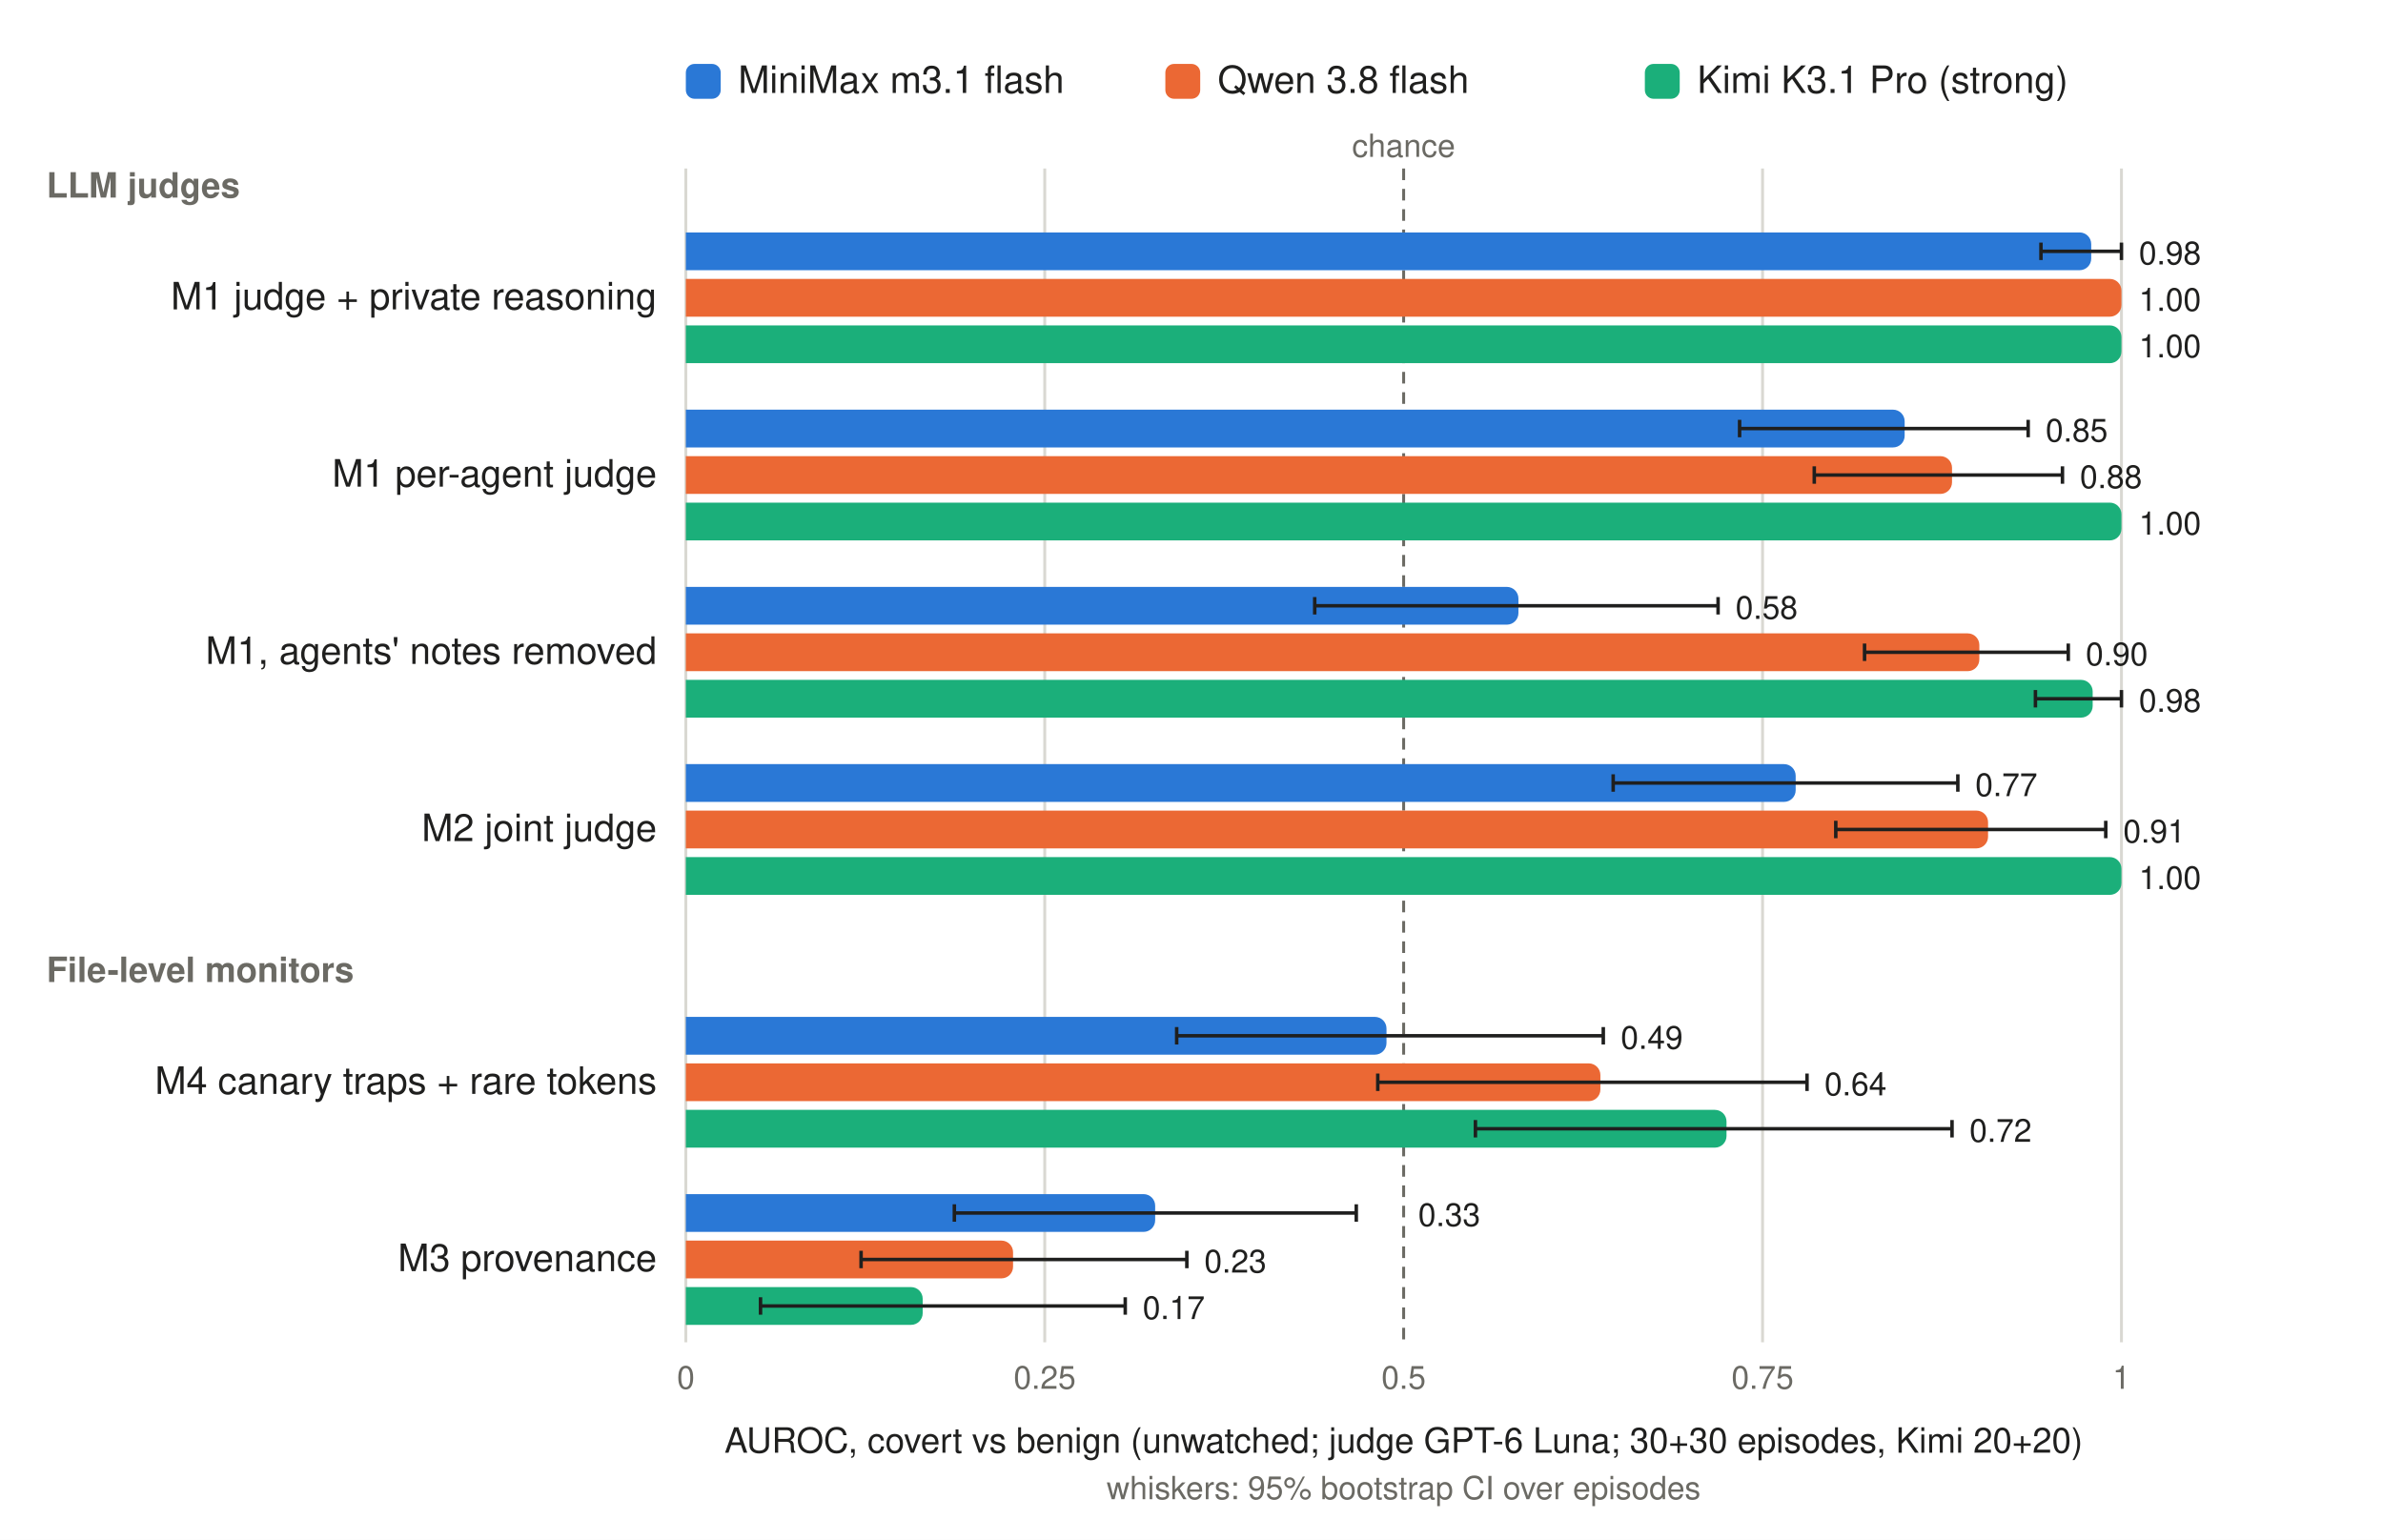
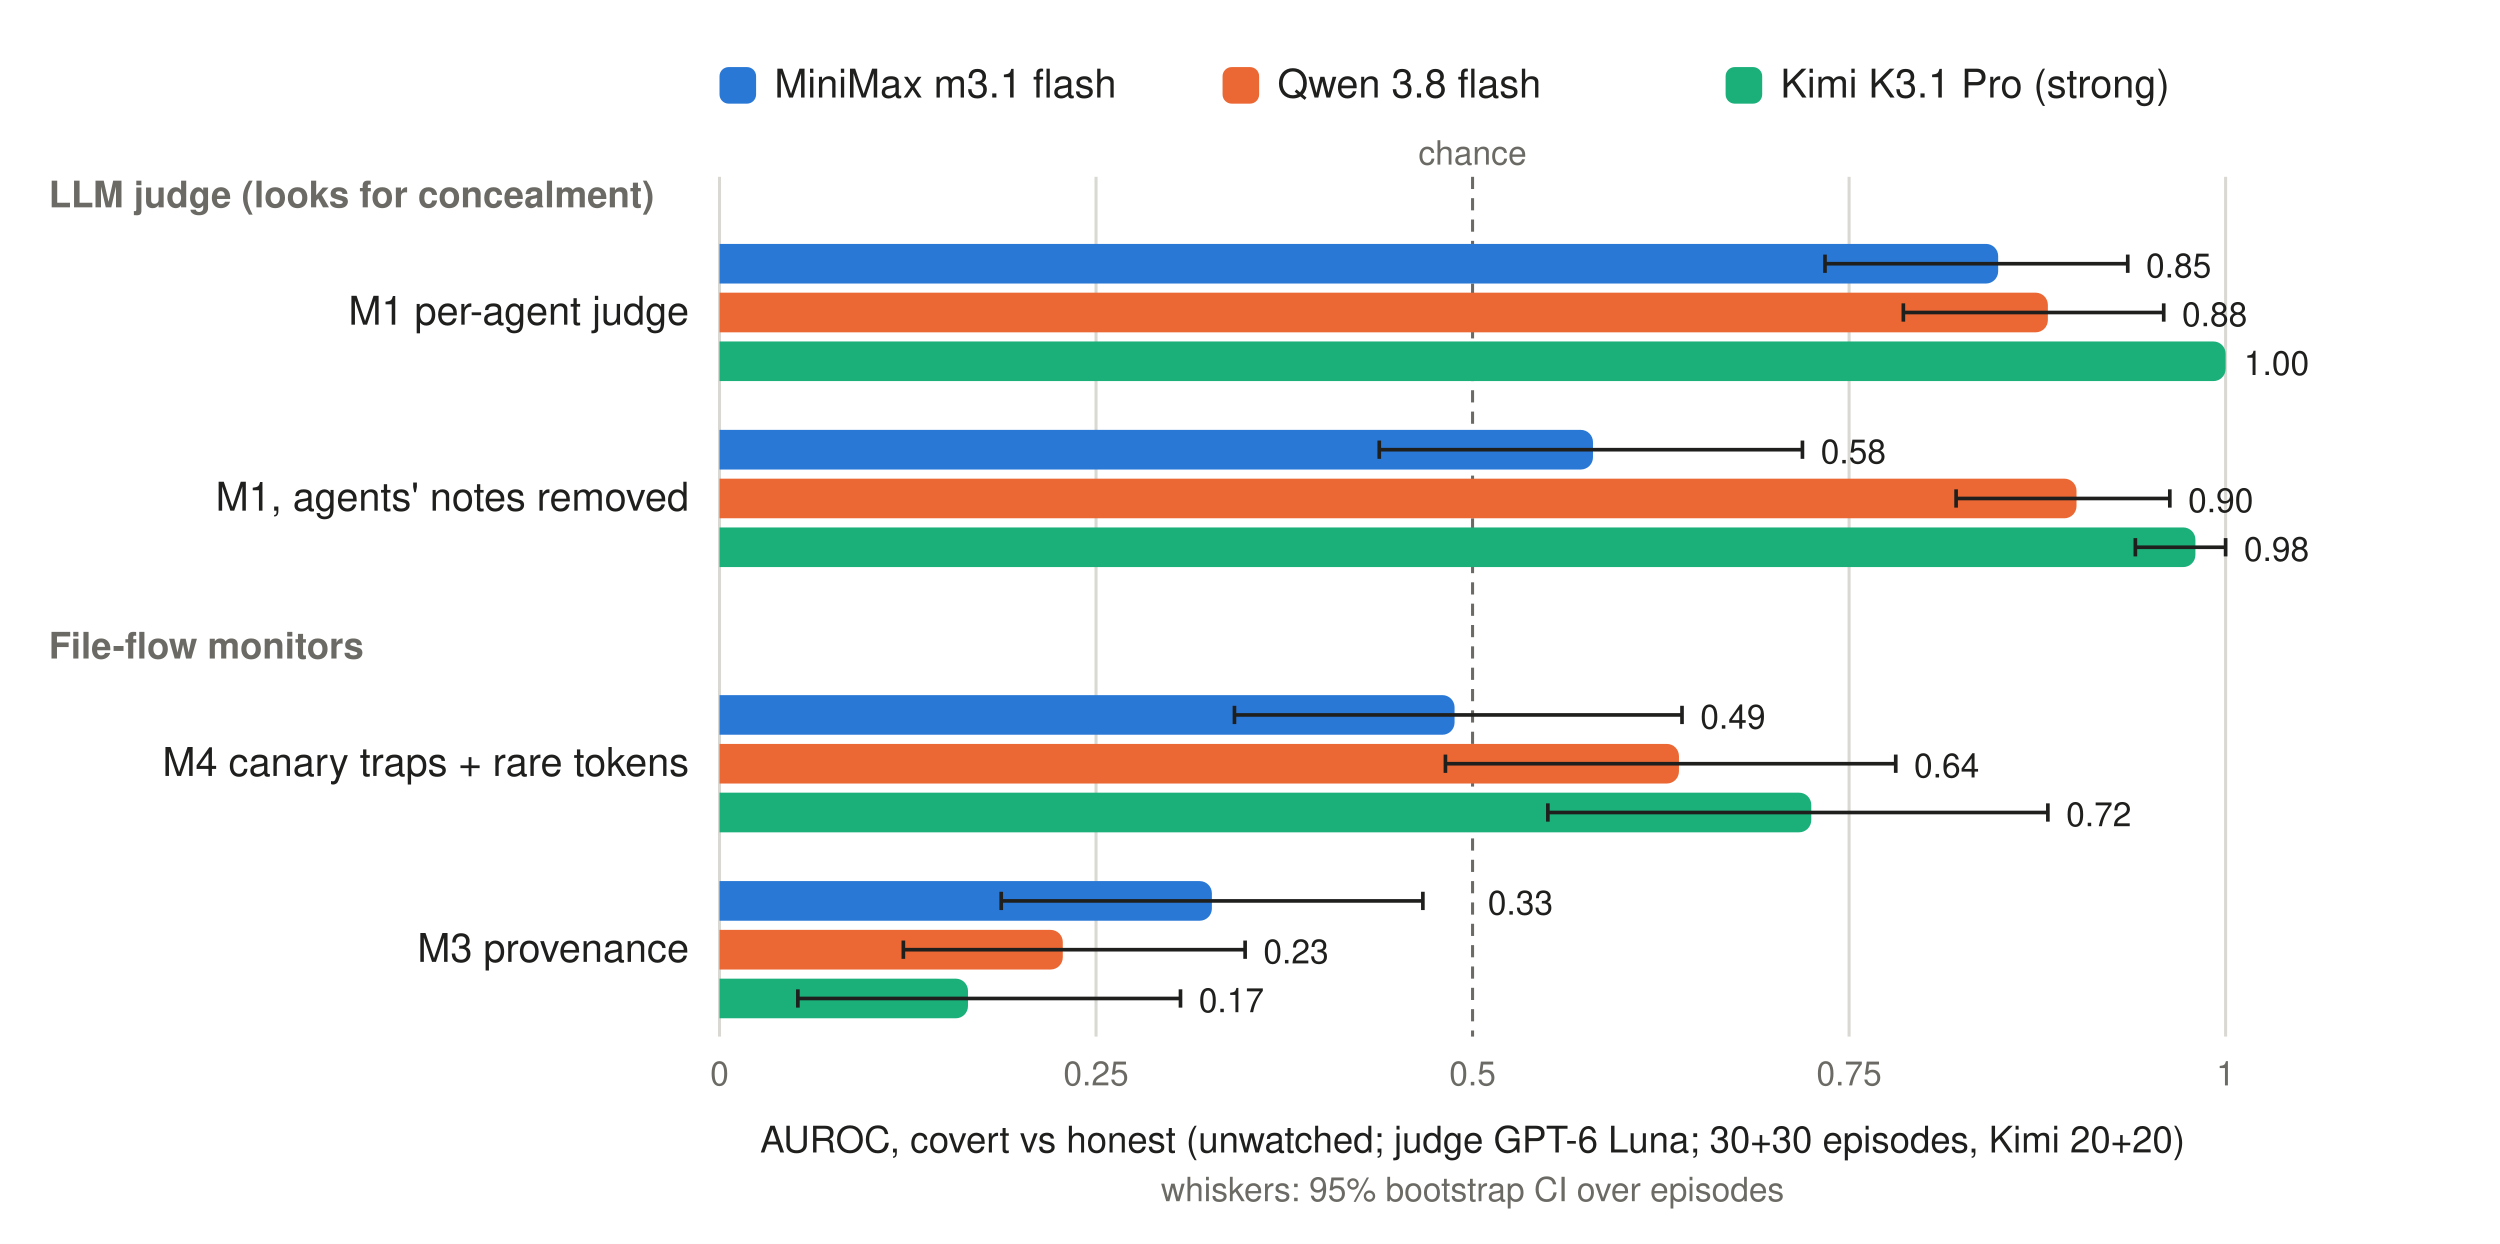
- <svg xmlns="http://www.w3.org/2000/svg" width="820" height="530" viewBox="0 0 820 530">
-   <rect width="820" height="530" fill="#ffffff" />
+ <svg xmlns="http://www.w3.org/2000/svg" width="820" height="408" viewBox="0 0 820 408">
+   <rect width="820" height="408" fill="#ffffff" />
  <rect x="236" y="22" width="12" height="12" rx="3" fill="#2a78d6" />
  <text x="254" y="32" font-family="Helvetica, Arial, sans-serif" font-size="13" fill="#1f1f1e">MiniMax m3.1 flash</text>
  <rect x="401" y="22" width="12" height="12" rx="3" fill="#eb6834" />
  <text x="419" y="32" font-family="Helvetica, Arial, sans-serif" font-size="13" fill="#1f1f1e">Qwen 3.8 flash</text>
  <rect x="566" y="22" width="12" height="12" rx="3" fill="#1baf7a" />
  <text x="584" y="32" font-family="Helvetica, Arial, sans-serif" font-size="13" fill="#1f1f1e">Kimi K3.1 Pro (strong)</text>
-   <line x1="236.0" y1="58" x2="236.0" y2="462" stroke="#d9d8d2" stroke-width="1" />
-   <text x="236.0" y="478" font-family="Helvetica, Arial, sans-serif" font-size="11" fill="#6b6a64" text-anchor="middle">0</text>
-   <line x1="359.5" y1="58" x2="359.5" y2="462" stroke="#d9d8d2" stroke-width="1" />
-   <text x="359.5" y="478" font-family="Helvetica, Arial, sans-serif" font-size="11" fill="#6b6a64" text-anchor="middle">0.25</text>
-   <line x1="483.0" y1="58" x2="483.0" y2="462" stroke="#6b6a64" stroke-width="1" stroke-dasharray="4 3" />
-   <text x="483.0" y="478" font-family="Helvetica, Arial, sans-serif" font-size="11" fill="#6b6a64" text-anchor="middle">0.5</text>
-   <line x1="606.5" y1="58" x2="606.5" y2="462" stroke="#d9d8d2" stroke-width="1" />
-   <text x="606.5" y="478" font-family="Helvetica, Arial, sans-serif" font-size="11" fill="#6b6a64" text-anchor="middle">0.75</text>
-   <line x1="730.0" y1="58" x2="730.0" y2="462" stroke="#d9d8d2" stroke-width="1" />
-   <text x="730.0" y="478" font-family="Helvetica, Arial, sans-serif" font-size="11" fill="#6b6a64" text-anchor="middle">1</text>
+   <line x1="236.0" y1="58" x2="236.0" y2="340" stroke="#d9d8d2" stroke-width="1" />
+   <text x="236.0" y="356" font-family="Helvetica, Arial, sans-serif" font-size="11" fill="#6b6a64" text-anchor="middle">0</text>
+   <line x1="359.5" y1="58" x2="359.5" y2="340" stroke="#d9d8d2" stroke-width="1" />
+   <text x="359.5" y="356" font-family="Helvetica, Arial, sans-serif" font-size="11" fill="#6b6a64" text-anchor="middle">0.25</text>
+   <line x1="483.0" y1="58" x2="483.0" y2="340" stroke="#6b6a64" stroke-width="1" stroke-dasharray="4 3" />
+   <text x="483.0" y="356" font-family="Helvetica, Arial, sans-serif" font-size="11" fill="#6b6a64" text-anchor="middle">0.5</text>
+   <line x1="606.5" y1="58" x2="606.5" y2="340" stroke="#d9d8d2" stroke-width="1" />
+   <text x="606.5" y="356" font-family="Helvetica, Arial, sans-serif" font-size="11" fill="#6b6a64" text-anchor="middle">0.75</text>
+   <line x1="730.0" y1="58" x2="730.0" y2="340" stroke="#d9d8d2" stroke-width="1" />
+   <text x="730.0" y="356" font-family="Helvetica, Arial, sans-serif" font-size="11" fill="#6b6a64" text-anchor="middle">1</text>
  <text x="483.0" y="54" font-family="Helvetica, Arial, sans-serif" font-size="11" fill="#6b6a64" text-anchor="middle">chance</text>
-   <text x="483" y="500" font-family="Helvetica, Arial, sans-serif" font-size="12" fill="#1f1f1e" text-anchor="middle">AUROC, covert vs benign (unwatched; judge GPT-6 Luna; 30+30 episodes, Kimi 20+20)</text>
-   <text x="483" y="516" font-family="Helvetica, Arial, sans-serif" font-size="11" fill="#6b6a64" text-anchor="middle">whiskers: 95% bootstrap CI over episodes</text>
-   <text x="16" y="68" font-family="Helvetica, Arial, sans-serif" font-size="12" font-weight="bold" fill="#6b6a64">LLM judges</text>
-   <text x="226" y="106.5" font-family="Helvetica, Arial, sans-serif" font-size="13" fill="#1f1f1e" text-anchor="end">M1 judge + private reasoning</text>
-   <path d="M236,80 h479.6 a4,4 0 0 1 4,4 v5 a4,4 0 0 1 -4,4 h-479.6 z" fill="#2a78d6" />
-   <line x1="702.3" y1="86.5" x2="730.0" y2="86.5" stroke="#1f1f1e" stroke-width="1.2" />
-   <line x1="702.3" y1="83.5" x2="702.3" y2="89.5" stroke="#1f1f1e" stroke-width="1.2" />
-   <line x1="730.0" y1="83.5" x2="730.0" y2="89.5" stroke="#1f1f1e" stroke-width="1.2" />
-   <text x="736.0" y="91" font-family="Helvetica, Arial, sans-serif" font-size="11" fill="#1f1f1e">0.98</text>
-   <path d="M236,96 h490.0 a4,4 0 0 1 4,4 v5 a4,4 0 0 1 -4,4 h-490.0 z" fill="#eb6834" />
-   <text x="736.0" y="107" font-family="Helvetica, Arial, sans-serif" font-size="11" fill="#1f1f1e">1.00</text>
+   <text x="483" y="378" font-family="Helvetica, Arial, sans-serif" font-size="12" fill="#1f1f1e" text-anchor="middle">AUROC, covert vs honest (unwatched; judge GPT-6 Luna; 30+30 episodes, Kimi 20+20)</text>
+   <text x="483" y="394" font-family="Helvetica, Arial, sans-serif" font-size="11" fill="#6b6a64" text-anchor="middle">whiskers: 95% bootstrap CI over episodes</text>
+   <text x="16" y="68" font-family="Helvetica, Arial, sans-serif" font-size="12" font-weight="bold" fill="#6b6a64">LLM judge (looks for concealment)</text>
+   <text x="226" y="106.5" font-family="Helvetica, Arial, sans-serif" font-size="13" fill="#1f1f1e" text-anchor="end">M1 per-agent judge</text>
+   <path d="M236,80 h415.4 a4,4 0 0 1 4,4 v5 a4,4 0 0 1 -4,4 h-415.4 z" fill="#2a78d6" />
+   <line x1="598.6" y1="86.5" x2="697.9" y2="86.5" stroke="#1f1f1e" stroke-width="1.2" />
+   <line x1="598.6" y1="83.5" x2="598.6" y2="89.5" stroke="#1f1f1e" stroke-width="1.2" />
+   <line x1="697.9" y1="83.5" x2="697.9" y2="89.5" stroke="#1f1f1e" stroke-width="1.2" />
+   <text x="703.9" y="91" font-family="Helvetica, Arial, sans-serif" font-size="11" fill="#1f1f1e">0.85</text>
+   <path d="M236,96 h431.7 a4,4 0 0 1 4,4 v5 a4,4 0 0 1 -4,4 h-431.7 z" fill="#eb6834" />
+   <line x1="624.3" y1="102.5" x2="709.7" y2="102.5" stroke="#1f1f1e" stroke-width="1.2" />
+   <line x1="624.3" y1="99.5" x2="624.3" y2="105.5" stroke="#1f1f1e" stroke-width="1.2" />
+   <line x1="709.7" y1="99.5" x2="709.7" y2="105.5" stroke="#1f1f1e" stroke-width="1.2" />
+   <text x="715.7" y="107" font-family="Helvetica, Arial, sans-serif" font-size="11" fill="#1f1f1e">0.88</text>
  <path d="M236,112 h490.0 a4,4 0 0 1 4,4 v5 a4,4 0 0 1 -4,4 h-490.0 z" fill="#1baf7a" />
  <text x="736.0" y="123" font-family="Helvetica, Arial, sans-serif" font-size="11" fill="#1f1f1e">1.00</text>
-   <text x="226" y="167.5" font-family="Helvetica, Arial, sans-serif" font-size="13" fill="#1f1f1e" text-anchor="end">M1 per-agent judge</text>
-   <path d="M236,141 h415.4 a4,4 0 0 1 4,4 v5 a4,4 0 0 1 -4,4 h-415.4 z" fill="#2a78d6" />
-   <line x1="598.6" y1="147.5" x2="697.9" y2="147.5" stroke="#1f1f1e" stroke-width="1.2" />
-   <line x1="598.6" y1="144.5" x2="598.6" y2="150.5" stroke="#1f1f1e" stroke-width="1.2" />
-   <line x1="697.9" y1="144.5" x2="697.9" y2="150.5" stroke="#1f1f1e" stroke-width="1.2" />
-   <text x="703.9" y="152" font-family="Helvetica, Arial, sans-serif" font-size="11" fill="#1f1f1e">0.85</text>
-   <path d="M236,157 h431.7 a4,4 0 0 1 4,4 v5 a4,4 0 0 1 -4,4 h-431.7 z" fill="#eb6834" />
-   <line x1="624.3" y1="163.5" x2="709.7" y2="163.5" stroke="#1f1f1e" stroke-width="1.2" />
-   <line x1="624.3" y1="160.5" x2="624.3" y2="166.5" stroke="#1f1f1e" stroke-width="1.2" />
-   <line x1="709.7" y1="160.5" x2="709.7" y2="166.5" stroke="#1f1f1e" stroke-width="1.2" />
-   <text x="715.7" y="168" font-family="Helvetica, Arial, sans-serif" font-size="11" fill="#1f1f1e">0.88</text>
-   <path d="M236,173 h490.0 a4,4 0 0 1 4,4 v5 a4,4 0 0 1 -4,4 h-490.0 z" fill="#1baf7a" />
-   <text x="736.0" y="184" font-family="Helvetica, Arial, sans-serif" font-size="11" fill="#1f1f1e">1.00</text>
-   <text x="226" y="228.5" font-family="Helvetica, Arial, sans-serif" font-size="13" fill="#1f1f1e" text-anchor="end">M1, agents' notes removed</text>
-   <path d="M236,202 h282.5 a4,4 0 0 1 4,4 v5 a4,4 0 0 1 -4,4 h-282.5 z" fill="#2a78d6" />
-   <line x1="452.4" y1="208.5" x2="591.2" y2="208.5" stroke="#1f1f1e" stroke-width="1.2" />
-   <line x1="452.4" y1="205.5" x2="452.4" y2="211.5" stroke="#1f1f1e" stroke-width="1.2" />
-   <line x1="591.2" y1="205.5" x2="591.2" y2="211.5" stroke="#1f1f1e" stroke-width="1.2" />
-   <text x="597.2" y="213" font-family="Helvetica, Arial, sans-serif" font-size="11" fill="#1f1f1e">0.58</text>
-   <path d="M236,218 h441.1 a4,4 0 0 1 4,4 v5 a4,4 0 0 1 -4,4 h-441.1 z" fill="#eb6834" />
-   <line x1="641.6" y1="224.5" x2="711.7" y2="224.5" stroke="#1f1f1e" stroke-width="1.2" />
-   <line x1="641.6" y1="221.5" x2="641.6" y2="227.5" stroke="#1f1f1e" stroke-width="1.2" />
-   <line x1="711.7" y1="221.5" x2="711.7" y2="227.5" stroke="#1f1f1e" stroke-width="1.2" />
-   <text x="717.7" y="229" font-family="Helvetica, Arial, sans-serif" font-size="11" fill="#1f1f1e">0.90</text>
-   <path d="M236,234 h480.1 a4,4 0 0 1 4,4 v5 a4,4 0 0 1 -4,4 h-480.1 z" fill="#1baf7a" />
-   <line x1="700.4" y1="240.5" x2="730.0" y2="240.5" stroke="#1f1f1e" stroke-width="1.2" />
-   <line x1="700.4" y1="237.5" x2="700.4" y2="243.5" stroke="#1f1f1e" stroke-width="1.2" />
-   <line x1="730.0" y1="237.5" x2="730.0" y2="243.5" stroke="#1f1f1e" stroke-width="1.2" />
-   <text x="736.0" y="245" font-family="Helvetica, Arial, sans-serif" font-size="11" fill="#1f1f1e">0.98</text>
-   <text x="226" y="289.5" font-family="Helvetica, Arial, sans-serif" font-size="13" fill="#1f1f1e" text-anchor="end">M2 joint judge</text>
-   <path d="M236,263 h377.9 a4,4 0 0 1 4,4 v5 a4,4 0 0 1 -4,4 h-377.9 z" fill="#2a78d6" />
-   <line x1="555.1" y1="269.5" x2="673.7" y2="269.5" stroke="#1f1f1e" stroke-width="1.2" />
-   <line x1="555.1" y1="266.5" x2="555.1" y2="272.5" stroke="#1f1f1e" stroke-width="1.2" />
-   <line x1="673.7" y1="266.5" x2="673.7" y2="272.5" stroke="#1f1f1e" stroke-width="1.2" />
-   <text x="679.7" y="274" font-family="Helvetica, Arial, sans-serif" font-size="11" fill="#1f1f1e">0.77</text>
-   <path d="M236,279 h444.1 a4,4 0 0 1 4,4 v5 a4,4 0 0 1 -4,4 h-444.1 z" fill="#eb6834" />
-   <line x1="631.7" y1="285.5" x2="724.6" y2="285.5" stroke="#1f1f1e" stroke-width="1.2" />
-   <line x1="631.7" y1="282.5" x2="631.7" y2="288.5" stroke="#1f1f1e" stroke-width="1.2" />
-   <line x1="724.6" y1="282.5" x2="724.6" y2="288.5" stroke="#1f1f1e" stroke-width="1.2" />
-   <text x="730.6" y="290" font-family="Helvetica, Arial, sans-serif" font-size="11" fill="#1f1f1e">0.91</text>
-   <path d="M236,295 h490.0 a4,4 0 0 1 4,4 v5 a4,4 0 0 1 -4,4 h-490.0 z" fill="#1baf7a" />
-   <text x="736.0" y="306" font-family="Helvetica, Arial, sans-serif" font-size="11" fill="#1f1f1e">1.00</text>
-   <text x="16" y="338" font-family="Helvetica, Arial, sans-serif" font-size="12" font-weight="bold" fill="#6b6a64">File-level monitors</text>
-   <text x="226" y="376.5" font-family="Helvetica, Arial, sans-serif" font-size="13" fill="#1f1f1e" text-anchor="end">M4 canary traps + rare tokens</text>
-   <path d="M236,350 h237.1 a4,4 0 0 1 4,4 v5 a4,4 0 0 1 -4,4 h-237.1 z" fill="#2a78d6" />
-   <line x1="404.9" y1="356.5" x2="551.7" y2="356.5" stroke="#1f1f1e" stroke-width="1.2" />
-   <line x1="404.9" y1="353.5" x2="404.9" y2="359.5" stroke="#1f1f1e" stroke-width="1.2" />
-   <line x1="551.7" y1="353.5" x2="551.7" y2="359.5" stroke="#1f1f1e" stroke-width="1.2" />
-   <text x="557.7" y="361" font-family="Helvetica, Arial, sans-serif" font-size="11" fill="#1f1f1e">0.49</text>
-   <path d="M236,366 h310.7 a4,4 0 0 1 4,4 v5 a4,4 0 0 1 -4,4 h-310.7 z" fill="#eb6834" />
-   <line x1="474.1" y1="372.5" x2="621.8" y2="372.5" stroke="#1f1f1e" stroke-width="1.2" />
-   <line x1="474.1" y1="369.5" x2="474.1" y2="375.5" stroke="#1f1f1e" stroke-width="1.2" />
-   <line x1="621.8" y1="369.5" x2="621.8" y2="375.5" stroke="#1f1f1e" stroke-width="1.2" />
-   <text x="627.8" y="377" font-family="Helvetica, Arial, sans-serif" font-size="11" fill="#1f1f1e">0.64</text>
-   <path d="M236,382 h354.1 a4,4 0 0 1 4,4 v5 a4,4 0 0 1 -4,4 h-354.1 z" fill="#1baf7a" />
-   <line x1="507.7" y1="388.5" x2="671.7" y2="388.5" stroke="#1f1f1e" stroke-width="1.2" />
-   <line x1="507.7" y1="385.5" x2="507.7" y2="391.5" stroke="#1f1f1e" stroke-width="1.2" />
-   <line x1="671.7" y1="385.5" x2="671.7" y2="391.5" stroke="#1f1f1e" stroke-width="1.2" />
-   <text x="677.7" y="393" font-family="Helvetica, Arial, sans-serif" font-size="11" fill="#1f1f1e">0.72</text>
-   <text x="226" y="437.5" font-family="Helvetica, Arial, sans-serif" font-size="13" fill="#1f1f1e" text-anchor="end">M3 provenance</text>
-   <path d="M236,411 h157.5 a4,4 0 0 1 4,4 v5 a4,4 0 0 1 -4,4 h-157.5 z" fill="#2a78d6" />
-   <line x1="328.4" y1="417.5" x2="466.7" y2="417.5" stroke="#1f1f1e" stroke-width="1.2" />
-   <line x1="328.4" y1="414.5" x2="328.4" y2="420.5" stroke="#1f1f1e" stroke-width="1.2" />
-   <line x1="466.7" y1="414.5" x2="466.7" y2="420.5" stroke="#1f1f1e" stroke-width="1.2" />
-   <text x="488.0" y="422" font-family="Helvetica, Arial, sans-serif" font-size="11" fill="#1f1f1e">0.33</text>
-   <path d="M236,427 h108.6 a4,4 0 0 1 4,4 v5 a4,4 0 0 1 -4,4 h-108.6 z" fill="#eb6834" />
-   <line x1="296.3" y1="433.5" x2="408.4" y2="433.5" stroke="#1f1f1e" stroke-width="1.2" />
-   <line x1="296.3" y1="430.5" x2="296.3" y2="436.5" stroke="#1f1f1e" stroke-width="1.2" />
-   <line x1="408.4" y1="430.5" x2="408.4" y2="436.5" stroke="#1f1f1e" stroke-width="1.2" />
-   <text x="414.4" y="438" font-family="Helvetica, Arial, sans-serif" font-size="11" fill="#1f1f1e">0.23</text>
-   <path d="M236,443 h77.5 a4,4 0 0 1 4,4 v5 a4,4 0 0 1 -4,4 h-77.5 z" fill="#1baf7a" />
-   <line x1="261.7" y1="449.5" x2="387.2" y2="449.5" stroke="#1f1f1e" stroke-width="1.2" />
-   <line x1="261.7" y1="446.5" x2="261.7" y2="452.5" stroke="#1f1f1e" stroke-width="1.2" />
-   <line x1="387.2" y1="446.5" x2="387.2" y2="452.5" stroke="#1f1f1e" stroke-width="1.2" />
-   <text x="393.2" y="454" font-family="Helvetica, Arial, sans-serif" font-size="11" fill="#1f1f1e">0.17</text>
+   <text x="226" y="167.5" font-family="Helvetica, Arial, sans-serif" font-size="13" fill="#1f1f1e" text-anchor="end">M1, agents' notes removed</text>
+   <path d="M236,141 h282.5 a4,4 0 0 1 4,4 v5 a4,4 0 0 1 -4,4 h-282.5 z" fill="#2a78d6" />
+   <line x1="452.4" y1="147.5" x2="591.2" y2="147.5" stroke="#1f1f1e" stroke-width="1.2" />
+   <line x1="452.4" y1="144.5" x2="452.4" y2="150.5" stroke="#1f1f1e" stroke-width="1.2" />
+   <line x1="591.2" y1="144.5" x2="591.2" y2="150.5" stroke="#1f1f1e" stroke-width="1.2" />
+   <text x="597.2" y="152" font-family="Helvetica, Arial, sans-serif" font-size="11" fill="#1f1f1e">0.58</text>
+   <path d="M236,157 h441.1 a4,4 0 0 1 4,4 v5 a4,4 0 0 1 -4,4 h-441.1 z" fill="#eb6834" />
+   <line x1="641.6" y1="163.5" x2="711.7" y2="163.5" stroke="#1f1f1e" stroke-width="1.2" />
+   <line x1="641.6" y1="160.5" x2="641.6" y2="166.5" stroke="#1f1f1e" stroke-width="1.2" />
+   <line x1="711.7" y1="160.5" x2="711.7" y2="166.5" stroke="#1f1f1e" stroke-width="1.2" />
+   <text x="717.7" y="168" font-family="Helvetica, Arial, sans-serif" font-size="11" fill="#1f1f1e">0.90</text>
+   <path d="M236,173 h480.1 a4,4 0 0 1 4,4 v5 a4,4 0 0 1 -4,4 h-480.1 z" fill="#1baf7a" />
+   <line x1="700.4" y1="179.5" x2="730.0" y2="179.5" stroke="#1f1f1e" stroke-width="1.2" />
+   <line x1="700.4" y1="176.5" x2="700.4" y2="182.5" stroke="#1f1f1e" stroke-width="1.2" />
+   <line x1="730.0" y1="176.5" x2="730.0" y2="182.5" stroke="#1f1f1e" stroke-width="1.2" />
+   <text x="736.0" y="184" font-family="Helvetica, Arial, sans-serif" font-size="11" fill="#1f1f1e">0.98</text>
+   <text x="16" y="216" font-family="Helvetica, Arial, sans-serif" font-size="12" font-weight="bold" fill="#6b6a64">File-flow monitors</text>
+   <text x="226" y="254.5" font-family="Helvetica, Arial, sans-serif" font-size="13" fill="#1f1f1e" text-anchor="end">M4 canary traps + rare tokens</text>
+   <path d="M236,228 h237.1 a4,4 0 0 1 4,4 v5 a4,4 0 0 1 -4,4 h-237.1 z" fill="#2a78d6" />
+   <line x1="404.9" y1="234.5" x2="551.7" y2="234.5" stroke="#1f1f1e" stroke-width="1.2" />
+   <line x1="404.9" y1="231.5" x2="404.9" y2="237.5" stroke="#1f1f1e" stroke-width="1.2" />
+   <line x1="551.7" y1="231.5" x2="551.7" y2="237.5" stroke="#1f1f1e" stroke-width="1.2" />
+   <text x="557.7" y="239" font-family="Helvetica, Arial, sans-serif" font-size="11" fill="#1f1f1e">0.49</text>
+   <path d="M236,244 h310.7 a4,4 0 0 1 4,4 v5 a4,4 0 0 1 -4,4 h-310.7 z" fill="#eb6834" />
+   <line x1="474.1" y1="250.5" x2="621.8" y2="250.5" stroke="#1f1f1e" stroke-width="1.2" />
+   <line x1="474.1" y1="247.5" x2="474.1" y2="253.5" stroke="#1f1f1e" stroke-width="1.2" />
+   <line x1="621.8" y1="247.5" x2="621.8" y2="253.5" stroke="#1f1f1e" stroke-width="1.2" />
+   <text x="627.8" y="255" font-family="Helvetica, Arial, sans-serif" font-size="11" fill="#1f1f1e">0.64</text>
+   <path d="M236,260 h354.1 a4,4 0 0 1 4,4 v5 a4,4 0 0 1 -4,4 h-354.1 z" fill="#1baf7a" />
+   <line x1="507.7" y1="266.5" x2="671.7" y2="266.5" stroke="#1f1f1e" stroke-width="1.2" />
+   <line x1="507.7" y1="263.5" x2="507.7" y2="269.5" stroke="#1f1f1e" stroke-width="1.2" />
+   <line x1="671.7" y1="263.5" x2="671.7" y2="269.5" stroke="#1f1f1e" stroke-width="1.2" />
+   <text x="677.7" y="271" font-family="Helvetica, Arial, sans-serif" font-size="11" fill="#1f1f1e">0.72</text>
+   <text x="226" y="315.5" font-family="Helvetica, Arial, sans-serif" font-size="13" fill="#1f1f1e" text-anchor="end">M3 provenance</text>
+   <path d="M236,289 h157.5 a4,4 0 0 1 4,4 v5 a4,4 0 0 1 -4,4 h-157.5 z" fill="#2a78d6" />
+   <line x1="328.4" y1="295.5" x2="466.7" y2="295.5" stroke="#1f1f1e" stroke-width="1.2" />
+   <line x1="328.4" y1="292.5" x2="328.4" y2="298.5" stroke="#1f1f1e" stroke-width="1.2" />
+   <line x1="466.7" y1="292.5" x2="466.7" y2="298.5" stroke="#1f1f1e" stroke-width="1.2" />
+   <text x="488.0" y="300" font-family="Helvetica, Arial, sans-serif" font-size="11" fill="#1f1f1e">0.33</text>
+   <path d="M236,305 h108.6 a4,4 0 0 1 4,4 v5 a4,4 0 0 1 -4,4 h-108.6 z" fill="#eb6834" />
+   <line x1="296.3" y1="311.5" x2="408.4" y2="311.5" stroke="#1f1f1e" stroke-width="1.2" />
+   <line x1="296.3" y1="308.5" x2="296.3" y2="314.5" stroke="#1f1f1e" stroke-width="1.2" />
+   <line x1="408.4" y1="308.5" x2="408.4" y2="314.5" stroke="#1f1f1e" stroke-width="1.2" />
+   <text x="414.4" y="316" font-family="Helvetica, Arial, sans-serif" font-size="11" fill="#1f1f1e">0.23</text>
+   <path d="M236,321 h77.5 a4,4 0 0 1 4,4 v5 a4,4 0 0 1 -4,4 h-77.5 z" fill="#1baf7a" />
+   <line x1="261.7" y1="327.5" x2="387.2" y2="327.5" stroke="#1f1f1e" stroke-width="1.2" />
+   <line x1="261.7" y1="324.5" x2="261.7" y2="330.5" stroke="#1f1f1e" stroke-width="1.2" />
+   <line x1="387.2" y1="324.5" x2="387.2" y2="330.5" stroke="#1f1f1e" stroke-width="1.2" />
+   <text x="393.2" y="332" font-family="Helvetica, Arial, sans-serif" font-size="11" fill="#1f1f1e">0.17</text>
</svg>
